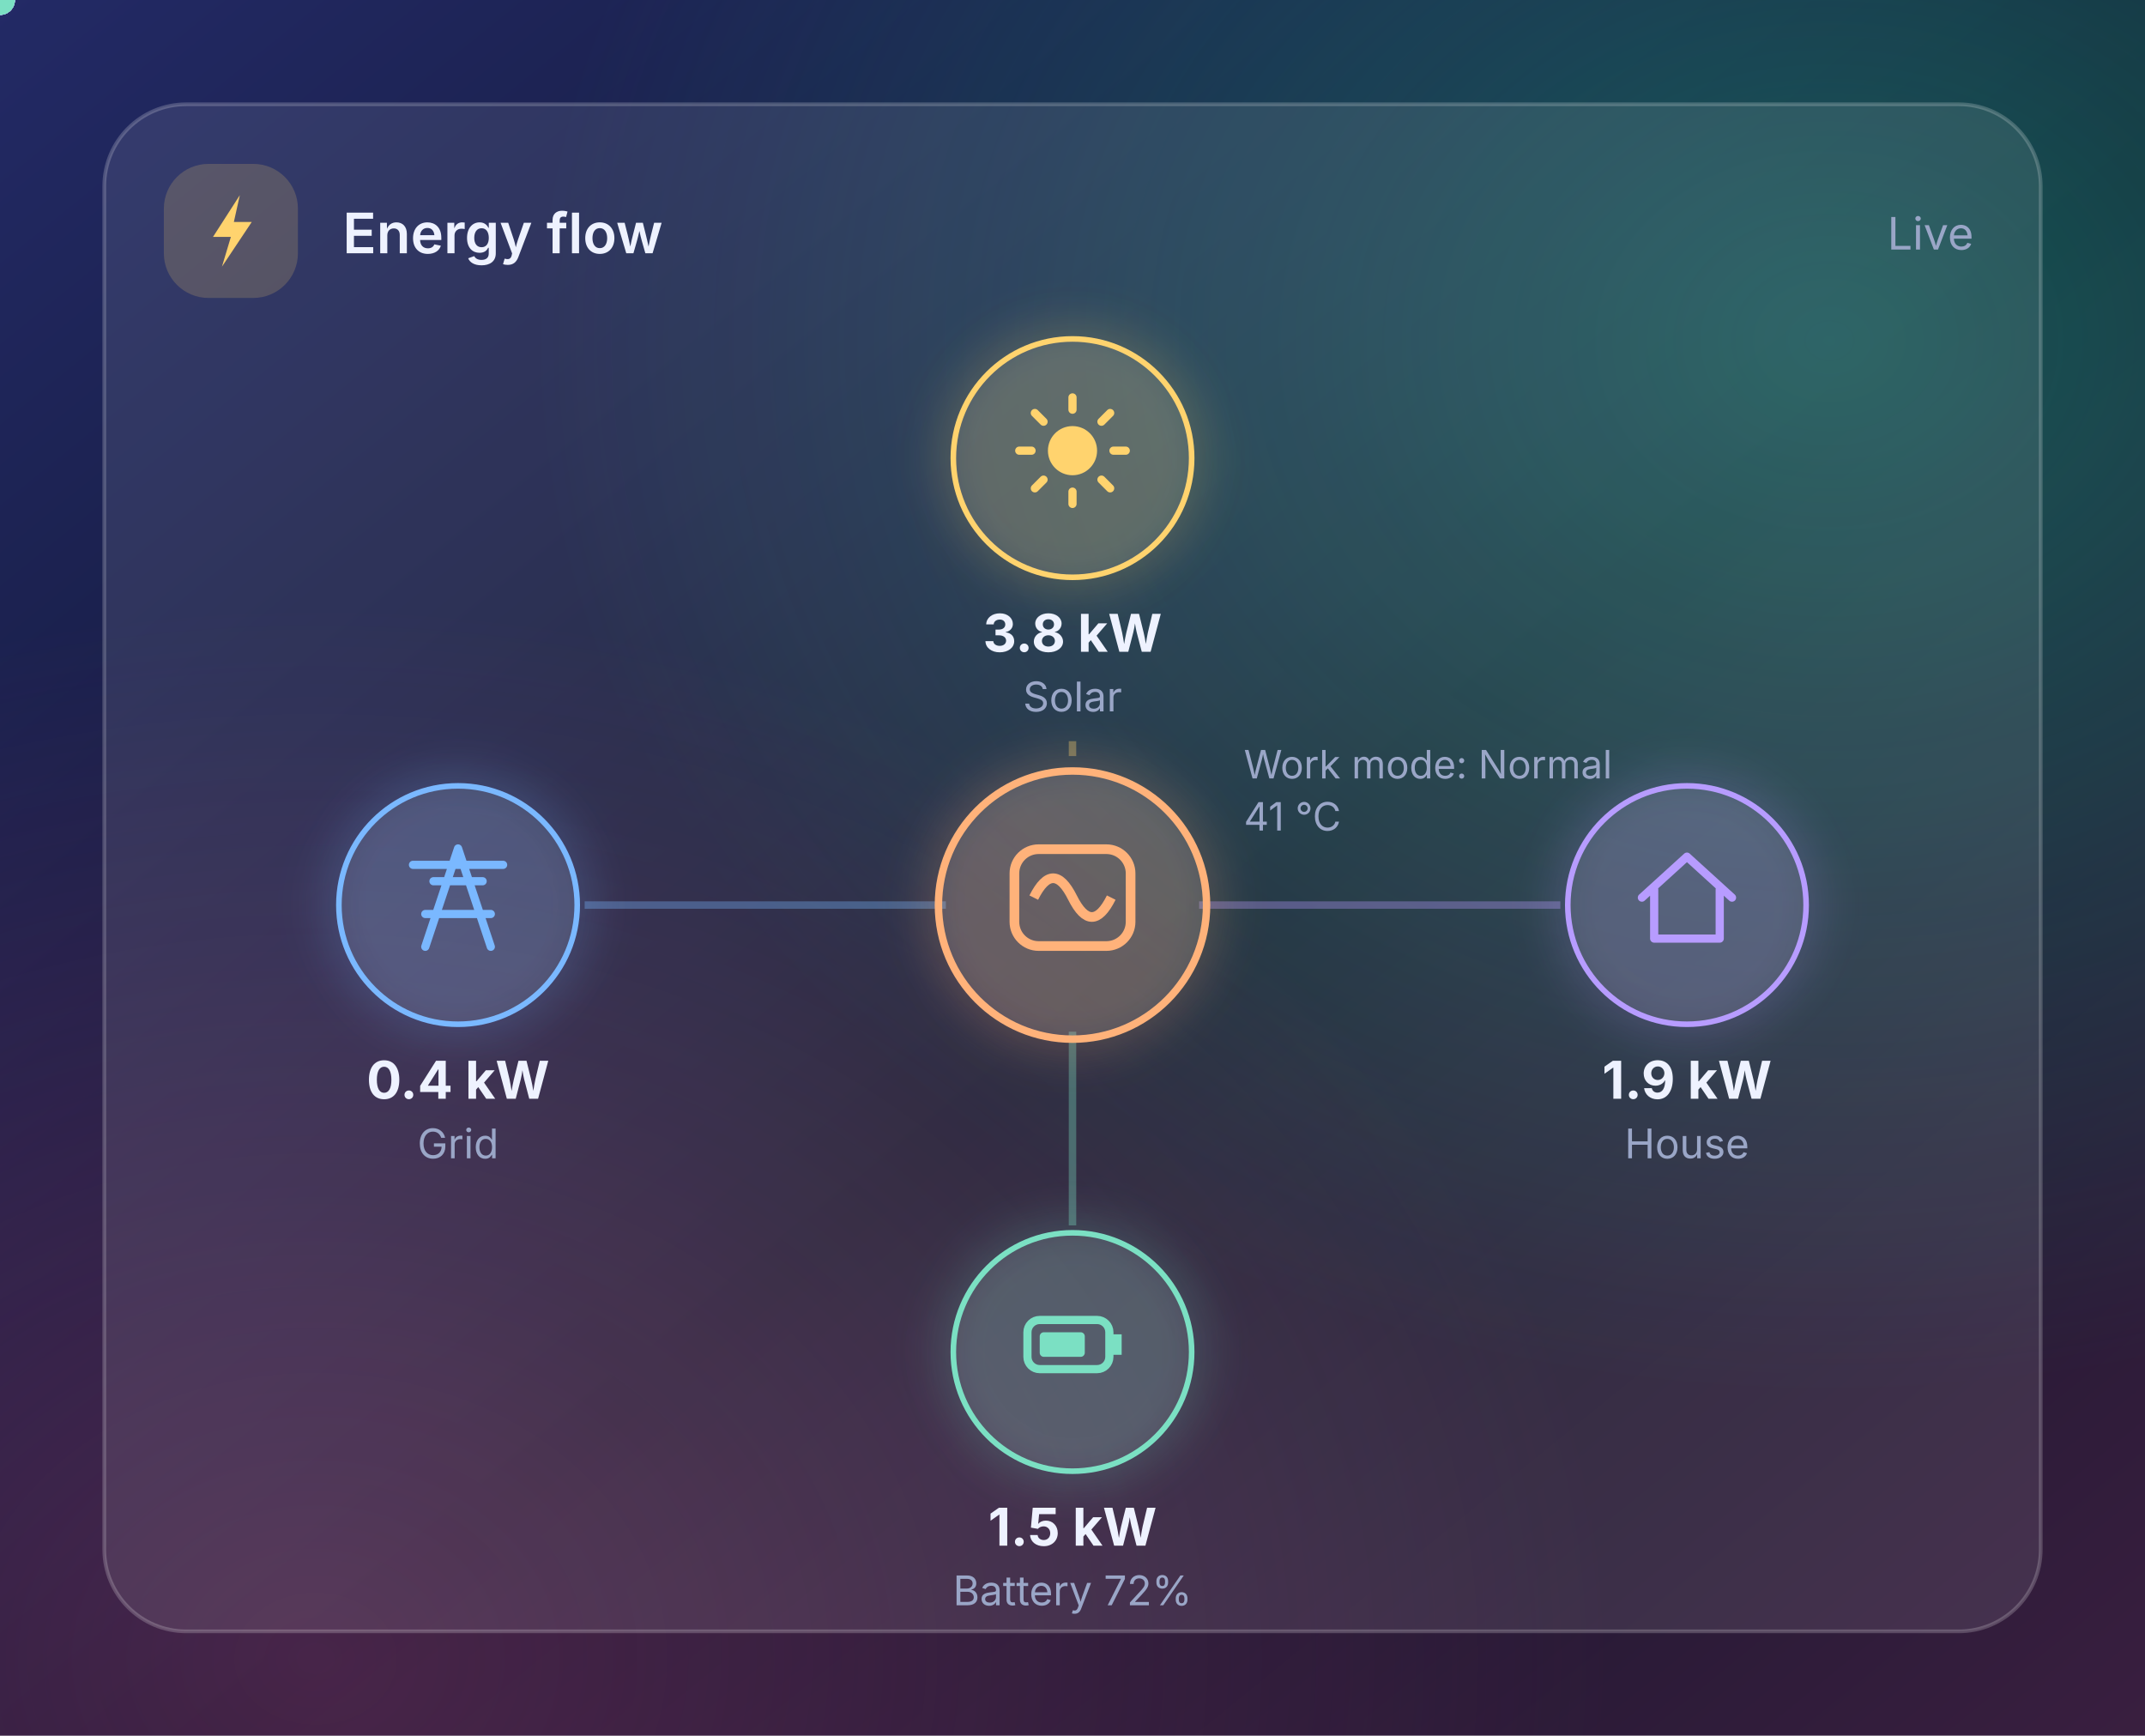
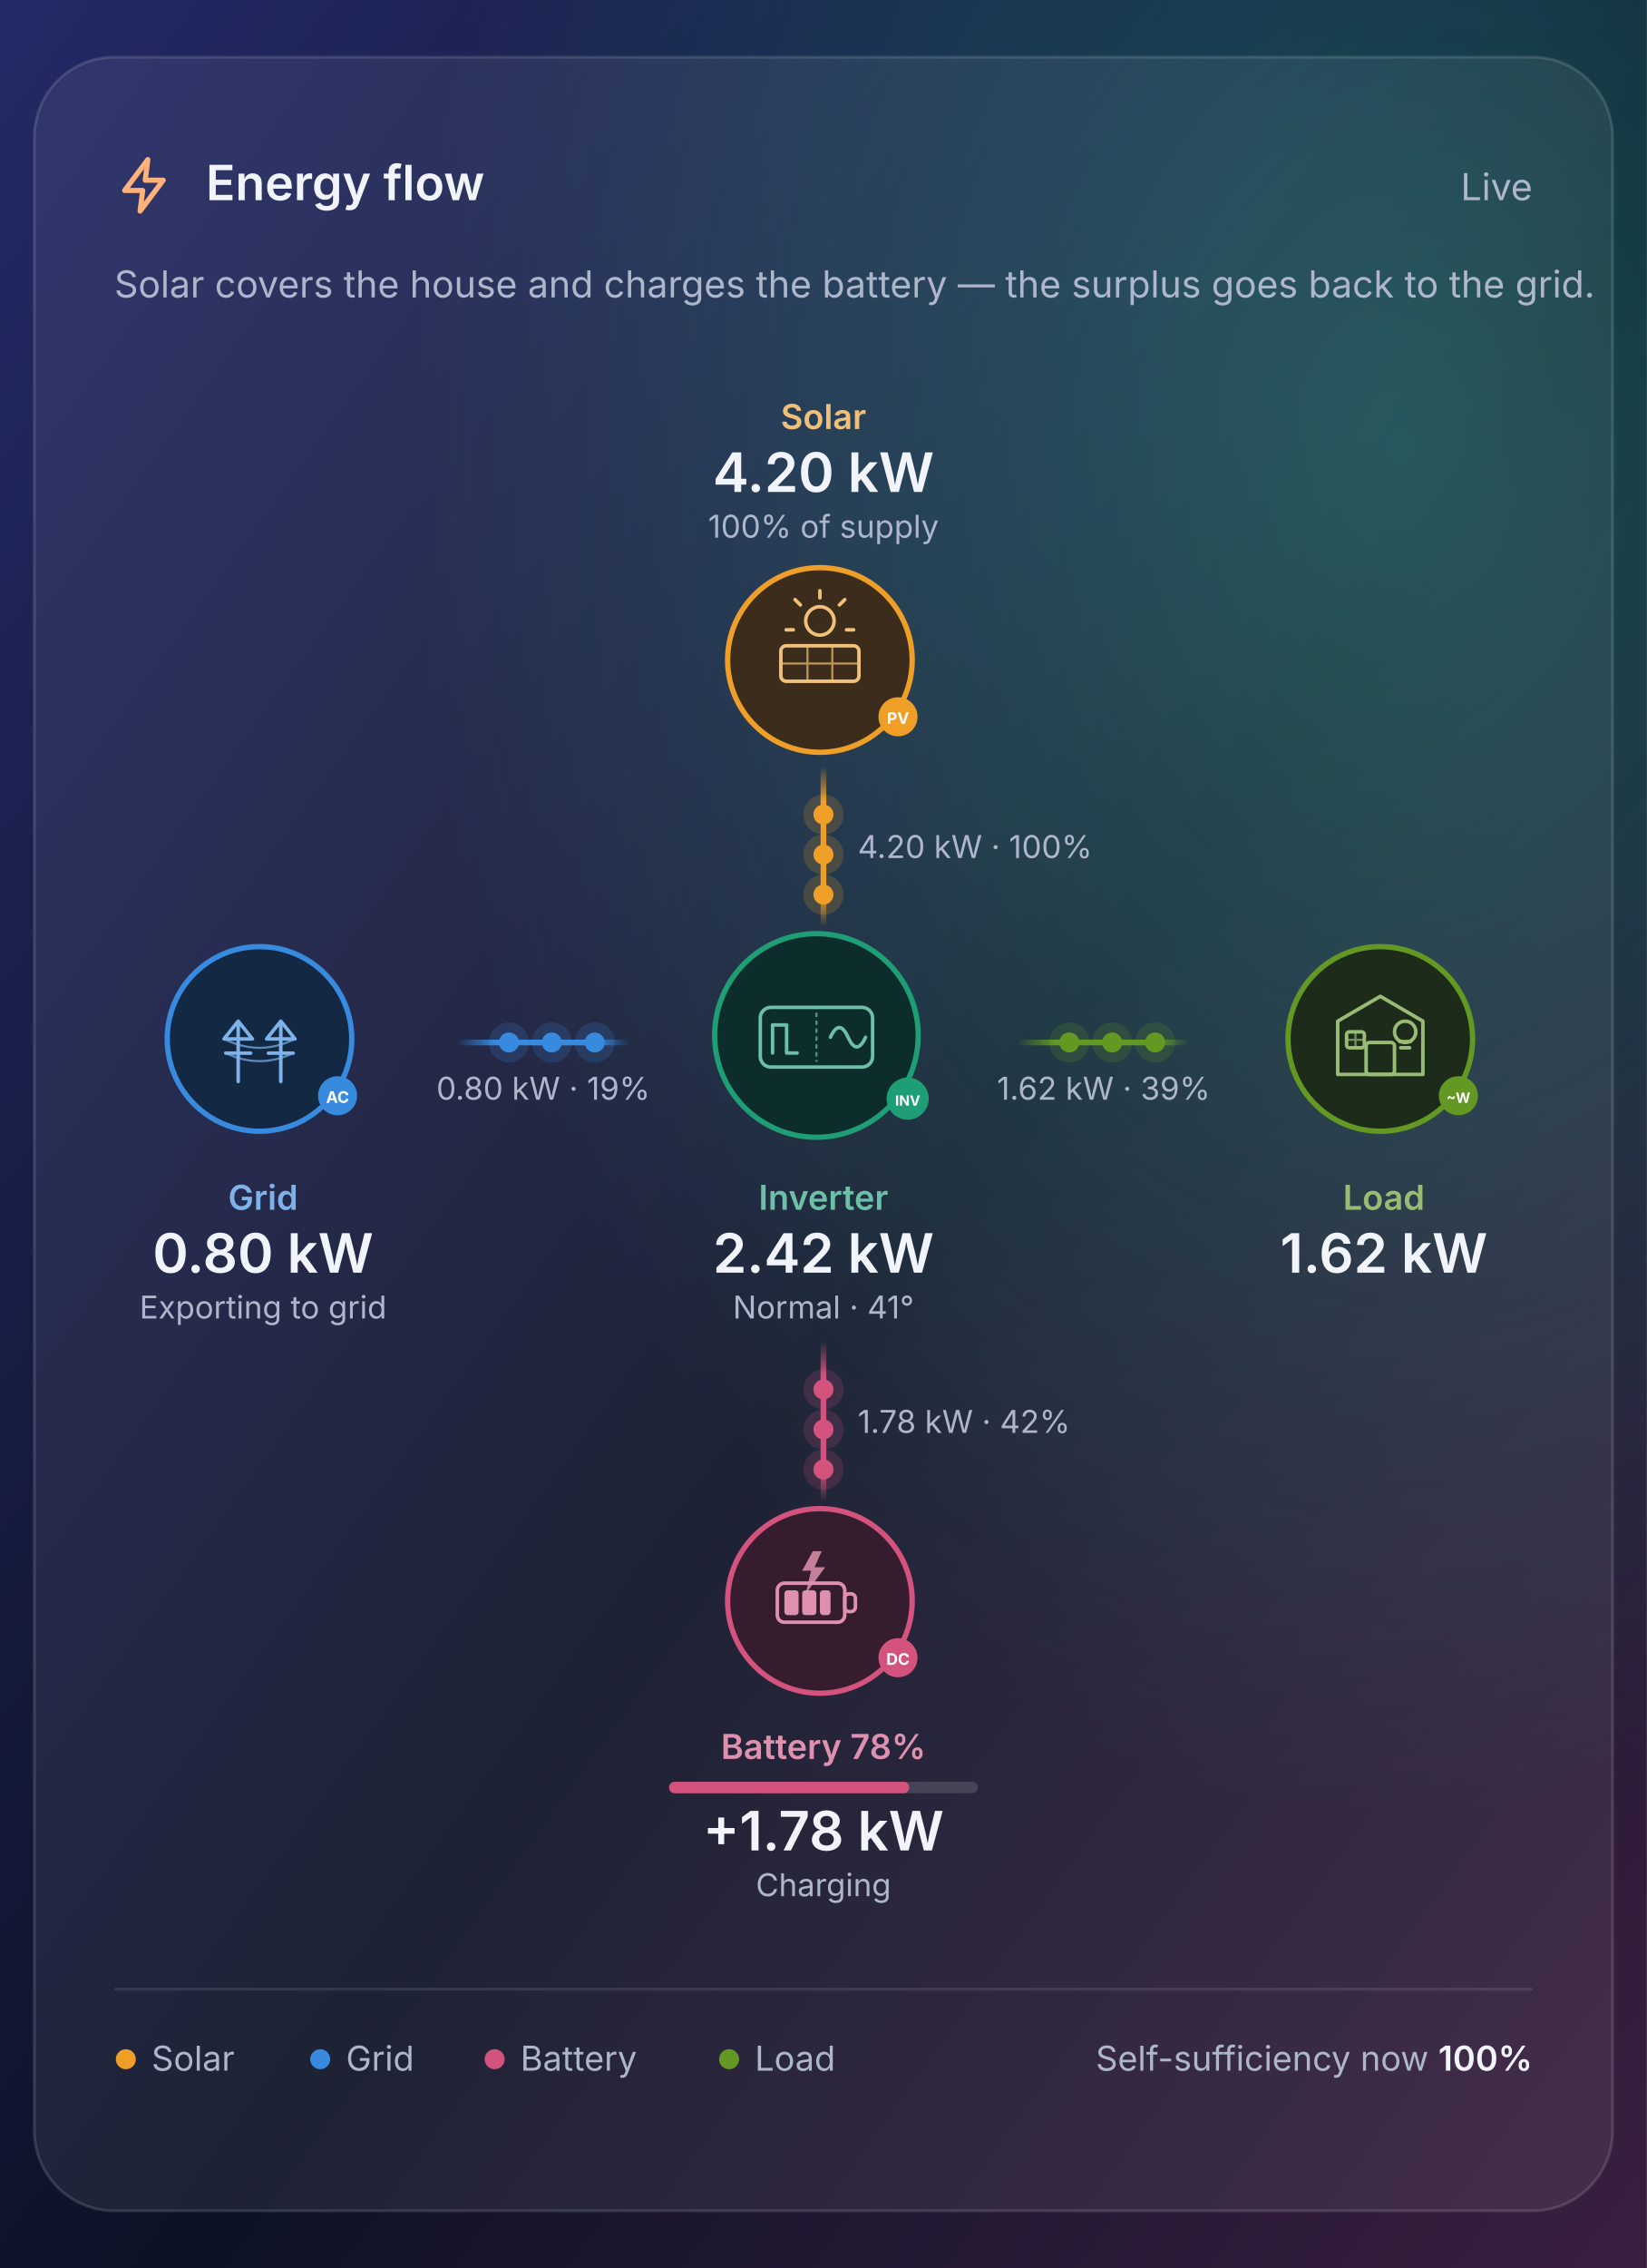
- <svg xmlns="http://www.w3.org/2000/svg" viewBox="0 0 576 466" width="576" height="466" font-family="Inter,'Segoe UI',Helvetica,Arial,sans-serif" role="img" aria-label="Energy flow widget">
+ <svg xmlns="http://www.w3.org/2000/svg" viewBox="0 0 576 793" width="576" height="793" font-family="Figtree,Inter,'Segoe UI',Helvetica,Arial,sans-serif" role="img" aria-label="Energy flow widget: solar on top, grid left, inverter in the middle, house right, battery below">
  <defs>
    <linearGradient id="bg" x1="0" y1="0" x2="1" y2="1">
      <stop offset="0" stop-color="#232a66" />
      <stop offset=".55" stop-color="#0d1226" />
      <stop offset="1" stop-color="#3a1f40" />
    </linearGradient>
-     <radialGradient id="g1" cx=".85" cy=".2" r=".6">
-       <stop offset="0" stop-color="#2fd3b0" stop-opacity=".35" />
+     <radialGradient id="o1" cx=".85" cy=".2" r=".6">
+       <stop offset="0" stop-color="#2fd3b0" stop-opacity=".3" />
      <stop offset="1" stop-color="#2fd3b0" stop-opacity="0" />
    </radialGradient>
-     <radialGradient id="g2" cx=".15" cy=".95" r=".6">
-       <stop offset="0" stop-color="#d0509a" stop-opacity=".3" />
-       <stop offset="1" stop-color="#d0509a" stop-opacity="0" />
-     </radialGradient>
-     <linearGradient id="slab" x1="0" y1="1" x2="0" y2="0">
-       <stop offset="0" stop-color="#ffb27a" />
-       <stop offset="1" stop-color="#ffe0b8" />
+   </defs>
+   <rect width="576" height="793" fill="url(#bg)" />
+   <rect width="576" height="793" fill="url(#o1)" />
+   <rect x="12" y="20" width="552" height="753" rx="28" fill="#ffffff" fill-opacity=".07" stroke="#ffffff" stroke-opacity=".13" />
+   <g transform="translate(40 54) scale(.9)">
+     <path d="M13 2 4 14h7l-1 8 9-12h-7z" fill="none" stroke="#ffb27a" stroke-width="2" stroke-linejoin="round" />
+   </g>
+   <text x="72" y="70" font-size="17" font-weight="600" fill="#f2f4fb">Energy flow</text>
+   <text x="536" y="70" font-size="13" fill="#aeb6cb" text-anchor="end">Live</text>
+   <text x="40" y="104" font-size="13" fill="#aeb6cb">Solar covers the house and charges the battery — the surplus goes back to the grid.</text>
+   <text x="288" y="150" font-size="12" font-weight="600" fill="#f0bf78" text-anchor="middle">Solar</text>
+   <text x="288" y="172" font-size="19" font-weight="600" fill="#f2f4fb" text-anchor="middle">4.20 kW</text>
+   <text x="288" y="188" font-size="11" fill="#aeb6cb" text-anchor="middle">100% of supply</text>
+   <svg x="252.0" y="196" width="72" height="72" viewBox="12 14 116 116" overflow="visible">
+     <circle cx="68" cy="70" r="52" fill="#3b2c1b" stroke="#ef9f27" stroke-width="3" />
+     <circle cx="68" cy="48" r="8" fill="none" stroke="#f0bf78" stroke-width="2" stroke-linecap="round" stroke-linejoin="round" />
+     <path d="M68 35V31M79 39l3-3M83 53h4M57 39l-3-3M53 53h-4" fill="none" stroke="#f0bf78" stroke-width="2" stroke-linecap="round" stroke-linejoin="round" />
+     <rect x="46" y="62" width="44" height="20" rx="3" fill="none" stroke="#f0bf78" stroke-width="2" stroke-linecap="round" stroke-linejoin="round" />
+     <path d="M61 62V82M75 62V82M46 72H90" fill="none" stroke="#f0bf78" stroke-width="1.2" opacity=".7" />
+     <circle cx="112" cy="102" r="11" fill="#ef9f27" />
+     <text x="112" y="106" font-size="9" font-weight="700" fill="#fff" text-anchor="middle">PV</text>
+   </svg>
+   <defs>
+     <linearGradient id="gpv288268" x1="0" y1="0" x2="0" y2="1">
+       <stop offset="0" stop-color="#ef9f27" stop-opacity="0" />
+       <stop offset=".22" stop-color="#ef9f27" />
+       <stop offset=".78" stop-color="#ef9f27" />
+       <stop offset="1" stop-color="#ef9f27" stop-opacity="0" />
    </linearGradient>
-     <filter id="glow" x="-50%" y="-50%" width="200%" height="200%">
-       <feGaussianBlur stdDeviation="6" />
-     </filter>
-     <filter id="sh" x="-20%" y="-20%" width="140%" height="150%">
-       <feDropShadow dx="0" dy="10" stdDeviation="14" flood-color="#000" flood-opacity=".45" />
-     </filter>
  </defs>
-   <rect x="0" y="0" width="576" height="466" rx="0" fill="url(#bg)" stroke="none" stroke-width="1" />
-   <rect x="0" y="0" width="576" height="466" rx="0" fill="url(#g1)" stroke="none" stroke-width="1" />
-   <rect x="0" y="0" width="576" height="466" rx="0" fill="url(#g2)" stroke="none" stroke-width="1" />
-   <rect x="28" y="28" width="520" height="410" rx="22" fill="#ffffff" stroke="#ffffff" stroke-width="1" fill-opacity="0.09" stroke-opacity="0.2" />
-   <rect x="44" y="44" width="36" height="36" rx="12" fill="#ffd36e" stroke="none" stroke-width="1" fill-opacity=".18" />
-   <g transform="translate(62 62) scale(0.8)">
-     <path d="M3 -12 L-6 2 H0 L-3 12 L7 -3 H1 Z" fill="#ffd36e" />
-   </g>
-   <text x="92" y="68" font-size="15" font-weight="600" fill="#eef2ff" text-anchor="start" opacity="1">Energy flow</text>
-   <text x="530" y="67" font-size="12" font-weight="400" fill="#9aa6c7" text-anchor="end" opacity="1">Live</text>
-   <line x1="288.0" y1="199" x2="288.0" y2="203" stroke="#ffd36e" stroke-opacity=".35" stroke-width="2" />
-   <circle r="4" fill="#ffd36e">
-     <animateMotion dur="1.6s" begin="0.00s" repeatCount="indefinite" path="M288.0 199 L288.0 203" />
-   </circle>
-   <circle r="4" fill="#ffd36e">
-     <animateMotion dur="1.6s" begin="-0.53s" repeatCount="indefinite" path="M288.0 199 L288.0 203" />
-   </circle>
-   <circle r="4" fill="#ffd36e">
-     <animateMotion dur="1.6s" begin="-1.07s" repeatCount="indefinite" path="M288.0 199 L288.0 203" />
-   </circle>
-   <line x1="157" y1="243" x2="254.0" y2="243" stroke="#7ab8ff" stroke-opacity=".35" stroke-width="2" />
-   <circle r="4" fill="#7ab8ff">
-     <animateMotion dur="2.4s" begin="0.00s" repeatCount="indefinite" path="M157 243 L254.0 243" />
-   </circle>
-   <circle r="4" fill="#7ab8ff">
-     <animateMotion dur="2.4s" begin="-0.80s" repeatCount="indefinite" path="M157 243 L254.0 243" />
-   </circle>
-   <circle r="4" fill="#7ab8ff">
-     <animateMotion dur="2.4s" begin="-1.60s" repeatCount="indefinite" path="M157 243 L254.0 243" />
-   </circle>
-   <line x1="322.0" y1="243" x2="419" y2="243" stroke="#b79cff" stroke-opacity=".35" stroke-width="2" />
-   <circle r="4" fill="#b79cff">
-     <animateMotion dur="2.0s" begin="0.00s" repeatCount="indefinite" path="M322.0 243 L419 243" />
-   </circle>
-   <circle r="4" fill="#b79cff">
-     <animateMotion dur="2.0s" begin="-0.67s" repeatCount="indefinite" path="M322.0 243 L419 243" />
-   </circle>
-   <circle r="4" fill="#b79cff">
-     <animateMotion dur="2.0s" begin="-1.33s" repeatCount="indefinite" path="M322.0 243 L419 243" />
-   </circle>
-   <line x1="288.0" y1="277" x2="288.0" y2="329" stroke="#7be0c3" stroke-opacity=".35" stroke-width="2" />
-   <circle r="4" fill="#7be0c3">
-     <animateMotion dur="2.8s" begin="0.00s" repeatCount="indefinite" path="M288.0 329 L288.0 277" />
-   </circle>
-   <circle r="4" fill="#7be0c3">
-     <animateMotion dur="2.8s" begin="-1.40s" repeatCount="indefinite" path="M288.0 329 L288.0 277" />
-   </circle>
-   <circle cx="288.0" cy="123" r="36" fill="#ffd36e" stroke="none" stroke-width="1" fill-opacity=".18" filter="url(#glow)" />
-   <circle cx="288.0" cy="123" r="32" fill="#ffffff" stroke="#ffd36e" stroke-width="1.5" fill-opacity=".08" />
-   <g transform="translate(288.0 121) scale(1.1)">
-     <circle r="6" fill="#ffd36e" />
-     <line x1="0" y1="-10" x2="0" y2="-13" stroke="#ffd36e" stroke-width="2" stroke-linecap="round" transform="rotate(0)" />
-     <line x1="0" y1="-10" x2="0" y2="-13" stroke="#ffd36e" stroke-width="2" stroke-linecap="round" transform="rotate(45)" />
-     <line x1="0" y1="-10" x2="0" y2="-13" stroke="#ffd36e" stroke-width="2" stroke-linecap="round" transform="rotate(90)" />
-     <line x1="0" y1="-10" x2="0" y2="-13" stroke="#ffd36e" stroke-width="2" stroke-linecap="round" transform="rotate(135)" />
-     <line x1="0" y1="-10" x2="0" y2="-13" stroke="#ffd36e" stroke-width="2" stroke-linecap="round" transform="rotate(180)" />
-     <line x1="0" y1="-10" x2="0" y2="-13" stroke="#ffd36e" stroke-width="2" stroke-linecap="round" transform="rotate(225)" />
-     <line x1="0" y1="-10" x2="0" y2="-13" stroke="#ffd36e" stroke-width="2" stroke-linecap="round" transform="rotate(270)" />
-     <line x1="0" y1="-10" x2="0" y2="-13" stroke="#ffd36e" stroke-width="2" stroke-linecap="round" transform="rotate(315)" />
-   </g>
-   <text x="288.0" y="175" font-size="14" font-weight="700" fill="#eef2ff" text-anchor="middle" opacity="1">3.8 kW</text>
-   <text x="288.0" y="191" font-size="11" font-weight="400" fill="#9aa6c7" text-anchor="middle" opacity="1">Solar</text>
-   <circle cx="123" cy="243" r="36" fill="#7ab8ff" stroke="none" stroke-width="1" fill-opacity=".18" filter="url(#glow)" />
-   <circle cx="123" cy="243" r="32" fill="#ffffff" stroke="#7ab8ff" stroke-width="1.5" fill-opacity=".08" />
-   <g transform="translate(123 241) scale(1.1)">
-     <path d="M0 -12 L-8 12 M0 -12 L8 12 M-6 -4 H6 M-8 4 H8 M-11 -8 H11" fill="none" stroke="#7ab8ff" stroke-width="2" stroke-linecap="round" />
-   </g>
-   <text x="123" y="295" font-size="14" font-weight="700" fill="#eef2ff" text-anchor="middle" opacity="1">0.4 kW</text>
-   <text x="123" y="311" font-size="11" font-weight="400" fill="#9aa6c7" text-anchor="middle" opacity="1">Grid</text>
-   <circle cx="453" cy="243" r="36" fill="#b79cff" stroke="none" stroke-width="1" fill-opacity=".18" filter="url(#glow)" />
-   <circle cx="453" cy="243" r="32" fill="#ffffff" stroke="#b79cff" stroke-width="1.5" fill-opacity=".08" />
-   <g transform="translate(453 241) scale(1.1)">
-     <path d="M-11 0 L0 -10 L11 0 M-8 -2 V10 H8 V-2" fill="none" stroke="#b79cff" stroke-width="2" stroke-linejoin="round" stroke-linecap="round" />
-   </g>
-   <text x="453" y="295" font-size="14" font-weight="700" fill="#eef2ff" text-anchor="middle" opacity="1">1.9 kW</text>
-   <text x="453" y="311" font-size="11" font-weight="400" fill="#9aa6c7" text-anchor="middle" opacity="1">House</text>
-   <circle cx="288.0" cy="363" r="36" fill="#7be0c3" stroke="none" stroke-width="1" fill-opacity=".18" filter="url(#glow)" />
-   <circle cx="288.0" cy="363" r="32" fill="#ffffff" stroke="#7be0c3" stroke-width="1.5" fill-opacity=".08" />
-   <g transform="translate(288.0 361) scale(1.1)">
-     <rect x="-11" y="-6" width="20" height="12" rx="3" fill="none" stroke="#7be0c3" stroke-width="2" />
-     <rect x="9" y="-2.5" width="3" height="5" fill="#7be0c3" />
-     <rect x="-8" y="-3" width="11" height="6" rx="1" fill="#7be0c3" />
-   </g>
-   <text x="288.0" y="415" font-size="14" font-weight="700" fill="#eef2ff" text-anchor="middle" opacity="1">1.5 kW</text>
-   <text x="288.0" y="431" font-size="11" font-weight="400" fill="#9aa6c7" text-anchor="middle" opacity="1">Battery 72%</text>
-   <circle cx="288.0" cy="243" r="40" fill="#ffb27a" stroke="none" stroke-width="1" fill-opacity=".2" filter="url(#glow)" />
-   <circle cx="288.0" cy="243" r="36" fill="#fff" stroke="#ffb27a" stroke-width="2" fill-opacity=".1" />
-   <g transform="translate(288.0 241) scale(1.3)">
-     <rect x="-12" y="-10" width="24" height="20" rx="5" fill="none" stroke="#ffb27a" stroke-width="2" />
-     <path d="M-8 0 Q-4 -8 0 0 T8 0" fill="none" stroke="#ffb27a" stroke-width="2" />
-   </g>
-   <text x="334.0" y="209" font-size="10.5" font-weight="400" fill="#9aa6c7" text-anchor="start" opacity="1">Work mode: Normal</text>
-   <text x="334.0" y="223" font-size="10.5" font-weight="400" fill="#9aa6c7" text-anchor="start" opacity="1">41 °C</text>
+   <rect x="287" y="268" width="2" height="56" fill="url(#gpv288268)" />
+   <circle cx="288.0" cy="284.8" r="3.5" fill="#ef9f27" />
+   <circle cx="288.0" cy="284.8" r="7" fill="#ef9f27" opacity=".18" />
+   <circle cx="288.0" cy="298.8" r="3.5" fill="#ef9f27" />
+   <circle cx="288.0" cy="298.8" r="7" fill="#ef9f27" opacity=".18" />
+   <circle cx="288.0" cy="312.8" r="3.5" fill="#ef9f27" />
+   <circle cx="288.0" cy="312.8" r="7" fill="#ef9f27" opacity=".18" />
+   <text x="300" y="300.0" font-size="11" fill="#aeb6cb">4.20 kW · 100%</text>
+   <svg x="247.5" y="324" width="81" height="81" viewBox="278 8 132 132" overflow="visible">
+     <circle cx="340" cy="70" r="58" fill="#0d2c2c" stroke="#1d9e75" stroke-width="3" />
+     <rect x="308" y="54" width="64" height="34" rx="6" fill="none" stroke="#6ebfa8" stroke-width="2" stroke-linecap="round" stroke-linejoin="round" />
+     <polyline points="315,80 315,64 323,64 323,80 329,80" fill="none" stroke="#6ebfa8" stroke-width="2" stroke-linecap="round" stroke-linejoin="round" />
+     <path d="M340 57V85" fill="none" stroke="#6ebfa8" stroke-width="1.2" opacity=".7" stroke-dasharray="2.5 2" />
+     <path d="M348 71Q353 60 358 71Q363 82 368 71" fill="none" stroke="#6ebfa8" stroke-width="2" stroke-linecap="round" stroke-linejoin="round" />
+     <circle cx="392" cy="106" r="12" fill="#1d9e75" />
+     <text x="392" y="110" font-size="8" font-weight="700" fill="#fff" text-anchor="middle">INV</text>
+   </svg>
+   <svg x="56.0" y="328.5" width="72" height="72" viewBox="148 14 116 116" overflow="visible">
+     <circle cx="204" cy="70" r="52" fill="#122843" stroke="#378add" stroke-width="3" />
+     <path d="M192 94V60M184 70h16M185 78h14M184 70l8-10M200 70l-8-10M216 94V60M208 70h16M209 78h14M208 70l8-10M224 70l-8-10" fill="none" stroke="#7eb2e8" stroke-width="2" stroke-linecap="round" stroke-linejoin="round" />
+     <path d="M184 70Q204 80 224 70M185 78Q204 87 223 78" fill="none" stroke="#7eb2e8" stroke-width="1.2" opacity=".7" />
+     <circle cx="248" cy="102" r="11" fill="#378add" />
+     <text x="248" y="106" font-size="9" font-weight="700" fill="#fff" text-anchor="middle">AC</text>
+   </svg>
+   <svg x="448.0" y="328.5" width="72" height="72" viewBox="420 14 116 116" overflow="visible">
+     <circle cx="476" cy="70" r="52" fill="#1c2b1a" stroke="#639922" stroke-width="3" />
+     <polygon points="476,46 500,60 500,90 452,90 452,60" fill="none" stroke="#99bc74" stroke-width="2" stroke-linecap="round" stroke-linejoin="round" />
+     <rect x="468" y="72" width="16" height="18" rx="2" fill="none" stroke="#99bc74" stroke-width="2" stroke-linecap="round" stroke-linejoin="round" />
+     <rect x="457" y="66" width="10" height="9" rx="1.5" fill="none" stroke="#99bc74" stroke-width="2" stroke-linecap="round" stroke-linejoin="round" />
+     <path d="M462 66v9M457 70.5h10" fill="none" stroke="#99bc74" stroke-width="1.2" opacity=".7" />
+     <circle cx="490" cy="66" r="6" fill="none" stroke="#99bc74" stroke-width="2" stroke-linecap="round" stroke-linejoin="round" />
+     <path d="M487 71.5h6M487.5 75h5" fill="none" stroke="#99bc74" stroke-width="2" stroke-linecap="round" stroke-linejoin="round" />
+     <circle cx="520" cy="102" r="11" fill="#639922" />
+     <text x="520" y="106" font-size="8" font-weight="700" fill="#fff" text-anchor="middle">~W</text>
+   </svg>
+   <defs>
+     <linearGradient id="ggrid160364.5" x1="0" y1="0" x2="1" y2="0">
+       <stop offset="0" stop-color="#378add" stop-opacity="0" />
+       <stop offset=".22" stop-color="#378add" />
+       <stop offset=".78" stop-color="#378add" />
+       <stop offset="1" stop-color="#378add" stop-opacity="0" />
+     </linearGradient>
+   </defs>
+   <rect x="160" y="363.5" width="60" height="2" fill="url(#ggrid160364.5)" />
+   <circle cx="178.0" cy="364.5" r="3.5" fill="#378add" />
+   <circle cx="178.0" cy="364.5" r="7" fill="#378add" opacity=".18" />
+   <circle cx="193.0" cy="364.5" r="3.5" fill="#378add" />
+   <circle cx="193.0" cy="364.5" r="7" fill="#378add" opacity=".18" />
+   <circle cx="208.0" cy="364.5" r="3.5" fill="#378add" />
+   <circle cx="208.0" cy="364.5" r="7" fill="#378add" opacity=".18" />
+   <text x="190.0" y="384.5" font-size="11" fill="#aeb6cb" text-anchor="middle">0.80 kW · 19%</text>
+   <defs>
+     <linearGradient id="ghouse356364.5" x1="0" y1="0" x2="1" y2="0">
+       <stop offset="0" stop-color="#639922" stop-opacity="0" />
+       <stop offset=".22" stop-color="#639922" />
+       <stop offset=".78" stop-color="#639922" />
+       <stop offset="1" stop-color="#639922" stop-opacity="0" />
+     </linearGradient>
+   </defs>
+   <rect x="356" y="363.5" width="60" height="2" fill="url(#ghouse356364.5)" />
+   <circle cx="374.0" cy="364.5" r="3.5" fill="#639922" />
+   <circle cx="374.0" cy="364.5" r="7" fill="#639922" opacity=".18" />
+   <circle cx="389.0" cy="364.5" r="3.5" fill="#639922" />
+   <circle cx="389.0" cy="364.5" r="7" fill="#639922" opacity=".18" />
+   <circle cx="404.0" cy="364.5" r="3.5" fill="#639922" />
+   <circle cx="404.0" cy="364.5" r="7" fill="#639922" opacity=".18" />
+   <text x="386.0" y="384.5" font-size="11" fill="#aeb6cb" text-anchor="middle">1.62 kW · 39%</text>
+   <text x="92" y="423" font-size="12" font-weight="600" fill="#7eb2e8" text-anchor="middle">Grid</text>
+   <text x="92" y="445" font-size="19" font-weight="600" fill="#f2f4fb" text-anchor="middle">0.80 kW</text>
+   <text x="92" y="461" font-size="11" fill="#aeb6cb" text-anchor="middle">Exporting to grid</text>
+   <text x="288" y="423" font-size="12" font-weight="600" fill="#6ebfa8" text-anchor="middle">Inverter</text>
+   <text x="288" y="445" font-size="19" font-weight="600" fill="#f2f4fb" text-anchor="middle">2.42 kW</text>
+   <text x="288" y="461" font-size="11" fill="#aeb6cb" text-anchor="middle">Normal · 41°</text>
+   <text x="484" y="423" font-size="12" font-weight="600" fill="#99bc74" text-anchor="middle">Load</text>
+   <text x="484" y="445" font-size="19" font-weight="600" fill="#f2f4fb" text-anchor="middle">1.62 kW</text>
+   <text x="484" y="461" font-size="11" fill="#aeb6cb" text-anchor="middle" />
+   <defs>
+     <linearGradient id="gbatt288469" x1="0" y1="0" x2="0" y2="1">
+       <stop offset="0" stop-color="#d4537e" stop-opacity="0" />
+       <stop offset=".22" stop-color="#d4537e" />
+       <stop offset=".78" stop-color="#d4537e" />
+       <stop offset="1" stop-color="#d4537e" stop-opacity="0" />
+     </linearGradient>
+   </defs>
+   <rect x="287" y="469" width="2" height="56" fill="url(#gbatt288469)" />
+   <circle cx="288.0" cy="485.8" r="3.5" fill="#d4537e" />
+   <circle cx="288.0" cy="485.8" r="7" fill="#d4537e" opacity=".18" />
+   <circle cx="288.0" cy="499.8" r="3.5" fill="#d4537e" />
+   <circle cx="288.0" cy="499.8" r="7" fill="#d4537e" opacity=".18" />
+   <circle cx="288.0" cy="513.8" r="3.5" fill="#d4537e" />
+   <circle cx="288.0" cy="513.8" r="7" fill="#d4537e" opacity=".18" />
+   <text x="300" y="501.0" font-size="11" fill="#aeb6cb">1.78 kW · 42%</text>
+   <svg x="252.0" y="525" width="72" height="72" viewBox="556 14 116 116" overflow="visible">
+     <circle cx="612" cy="70" r="52" fill="#351c2e" stroke="#d4537e" stroke-width="3" />
+     <rect x="588" y="60" width="38" height="22" rx="4" fill="none" stroke="#df90ae" stroke-width="2" stroke-linecap="round" stroke-linejoin="round" />
+     <rect x="626" y="66" width="6" height="10" rx="2.5" fill="none" stroke="#df90ae" stroke-width="2" stroke-linecap="round" stroke-linejoin="round" />
+     <rect x="592" y="64" width="8" height="14" rx="1.8" fill="#df90ae" opacity="1" />
+     <rect x="602" y="64" width="8" height="14" rx="1.8" fill="#df90ae" opacity="1" />
+     <rect x="612" y="64" width="6" height="14" rx="1.8" fill="#df90ae" opacity="1" />
+     <polygon points="608,42 602,53 607,53 604,66 615,51 609,51 613,42" fill="#df90ae" opacity=".85" />
+     <circle cx="656" cy="102" r="11" fill="#d4537e" />
+     <text x="656" y="106" font-size="9" font-weight="700" fill="#fff" text-anchor="middle">DC</text>
+   </svg>
+   <text x="288" y="615" font-size="12" font-weight="600" fill="#df90ae" text-anchor="middle">Battery  78%</text>
+   <rect x="234" y="623" width="108" height="4" rx="2" fill="rgba(255,255,255,.14)" />
+   <rect x="234" y="623" width="84" height="4" rx="2" fill="#d4537e" />
+   <text x="288" y="647" font-size="19" font-weight="600" fill="#f2f4fb" text-anchor="middle">+1.78 kW</text>
+   <text x="288" y="663" font-size="11" fill="#aeb6cb" text-anchor="middle">Charging</text>
+   <rect x="40" y="695" width="496" height="1" fill="#ffffff" fill-opacity=".1" />
+   <circle cx="44" cy="720" r="3.5" fill="#ef9f27" />
+   <text x="53" y="724" font-size="12" fill="#aeb6cb">Solar</text>
+   <circle cx="112" cy="720" r="3.5" fill="#378add" />
+   <text x="121" y="724" font-size="12" fill="#aeb6cb">Grid</text>
+   <circle cx="173" cy="720" r="3.5" fill="#d4537e" />
+   <text x="182" y="724" font-size="12" fill="#aeb6cb">Battery</text>
+   <circle cx="255" cy="720" r="3.5" fill="#639922" />
+   <text x="264" y="724" font-size="12" fill="#aeb6cb">Load</text>
+   <text x="536" y="724" font-size="12" fill="#aeb6cb" text-anchor="end">Self-sufficiency now <tspan font-weight="600" fill="#f2f4fb">100%</tspan>
+   </text>
</svg>
